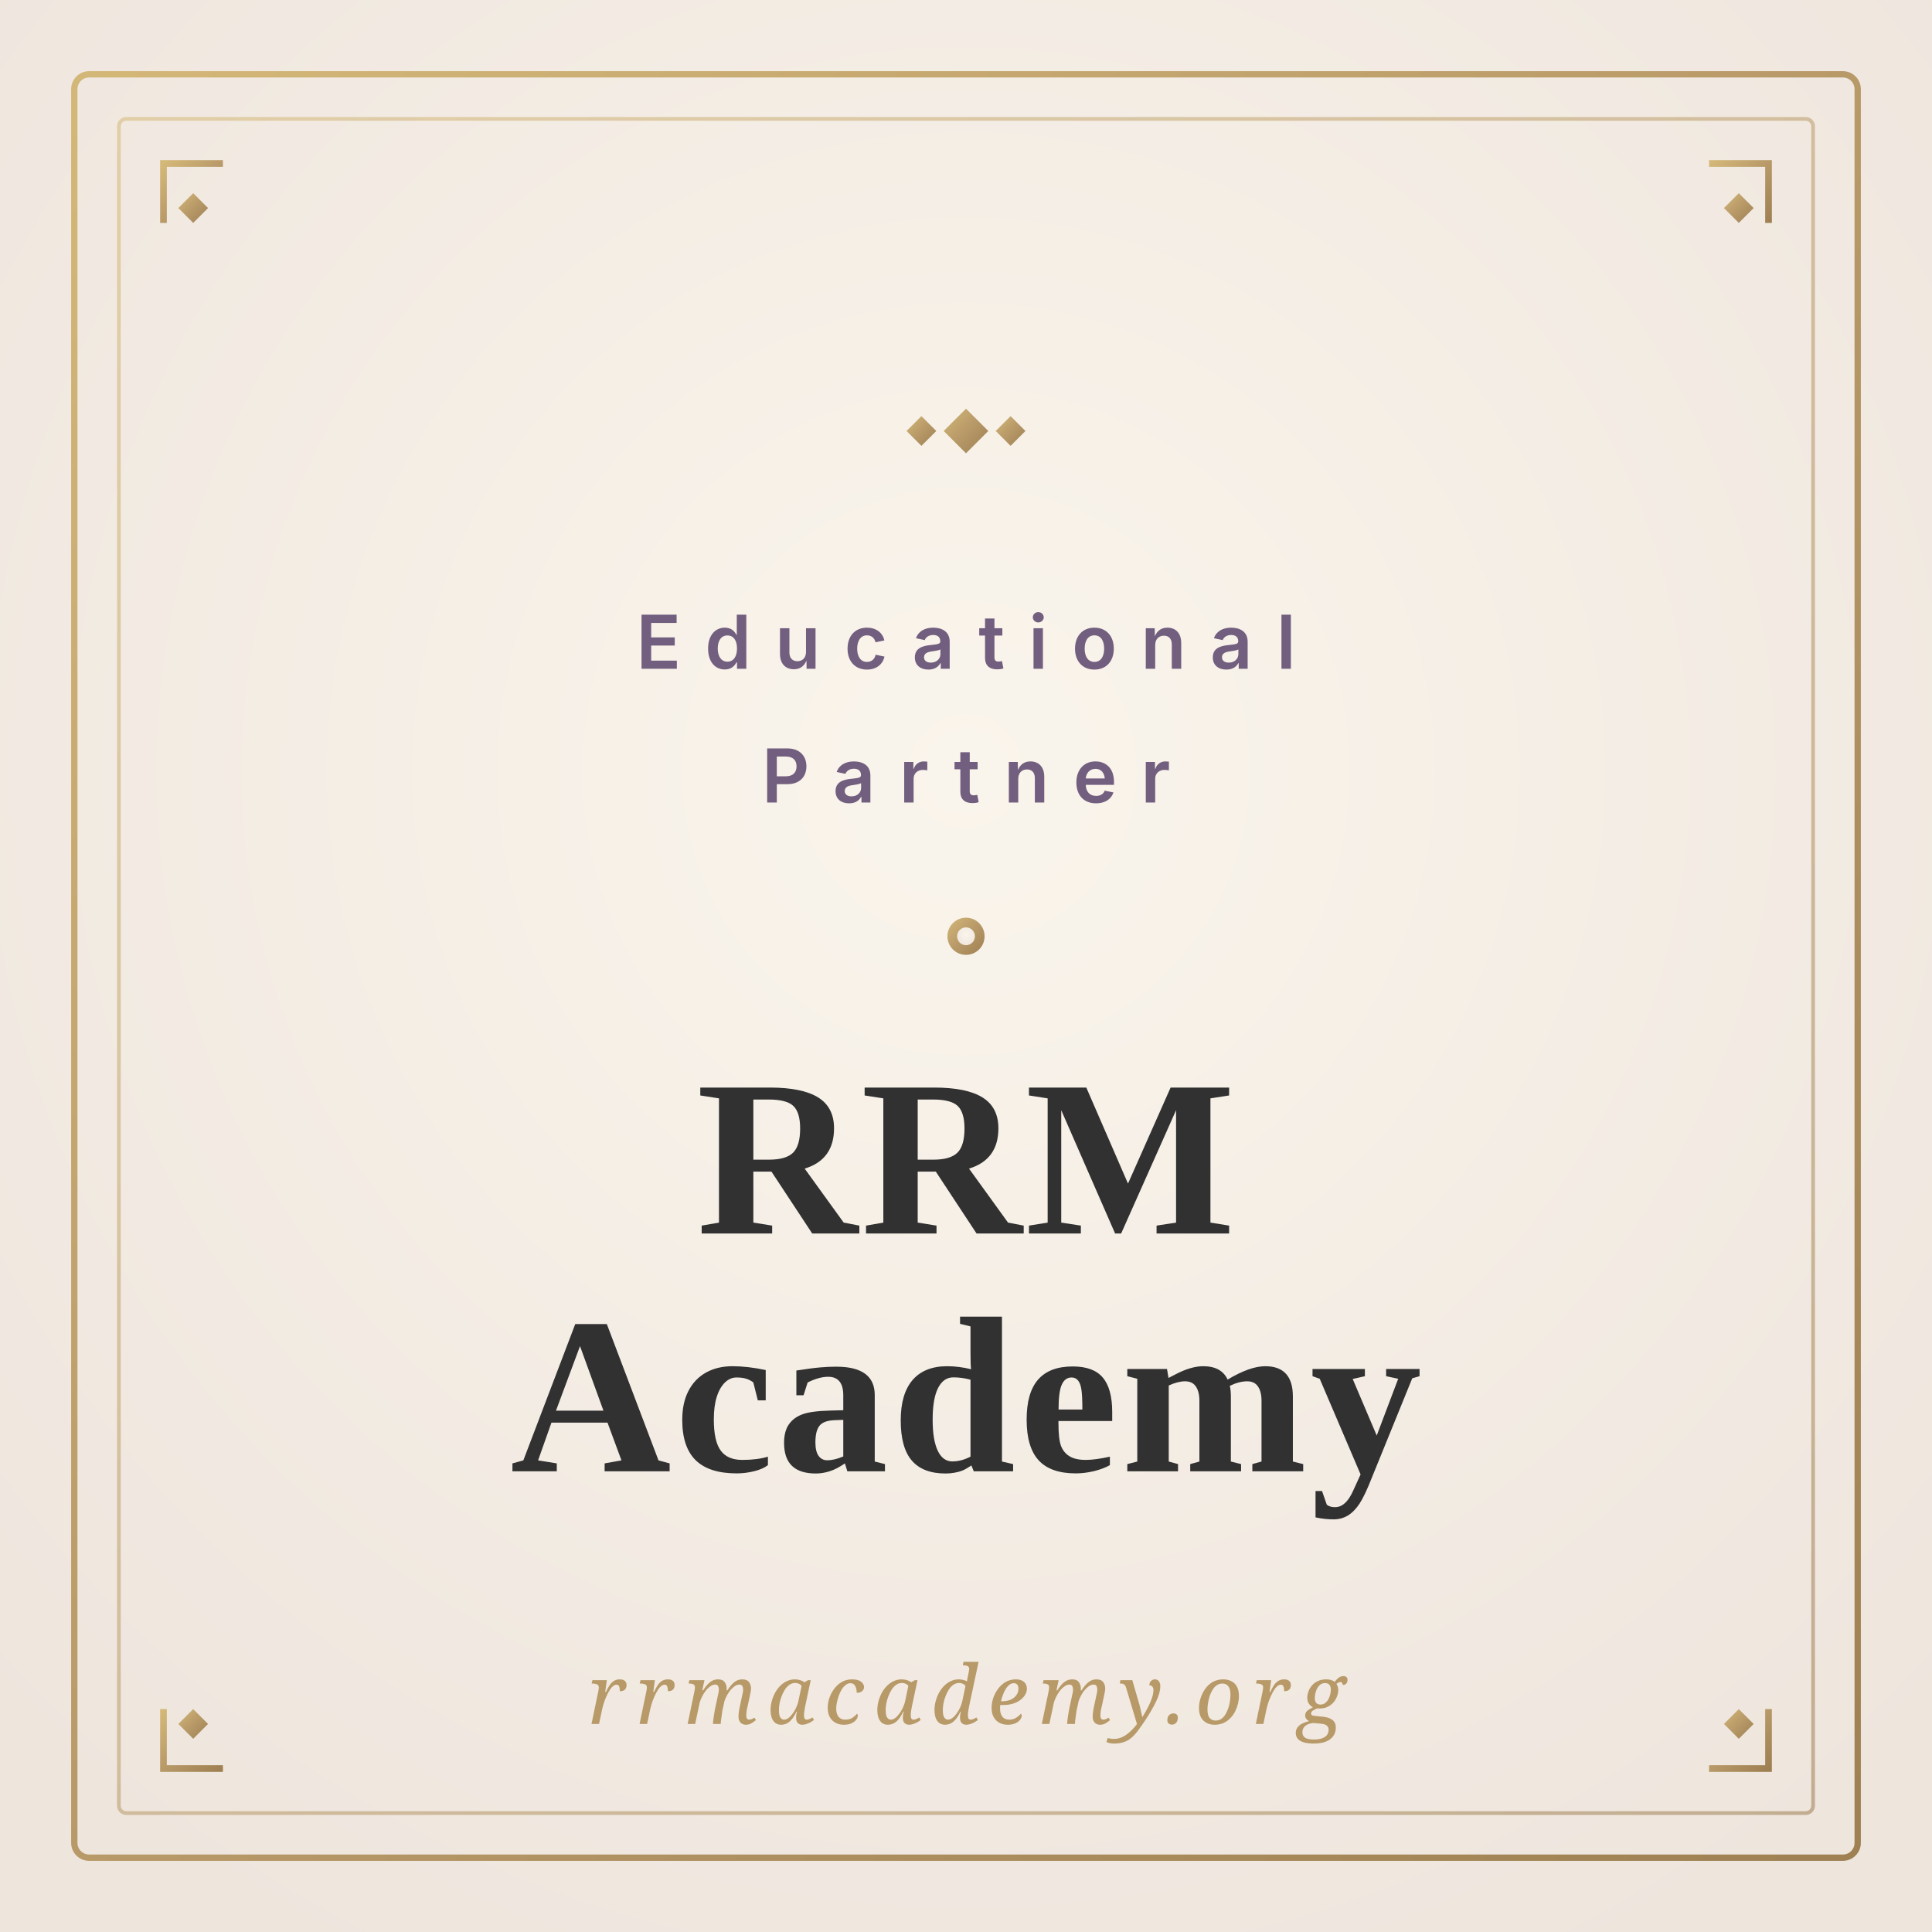
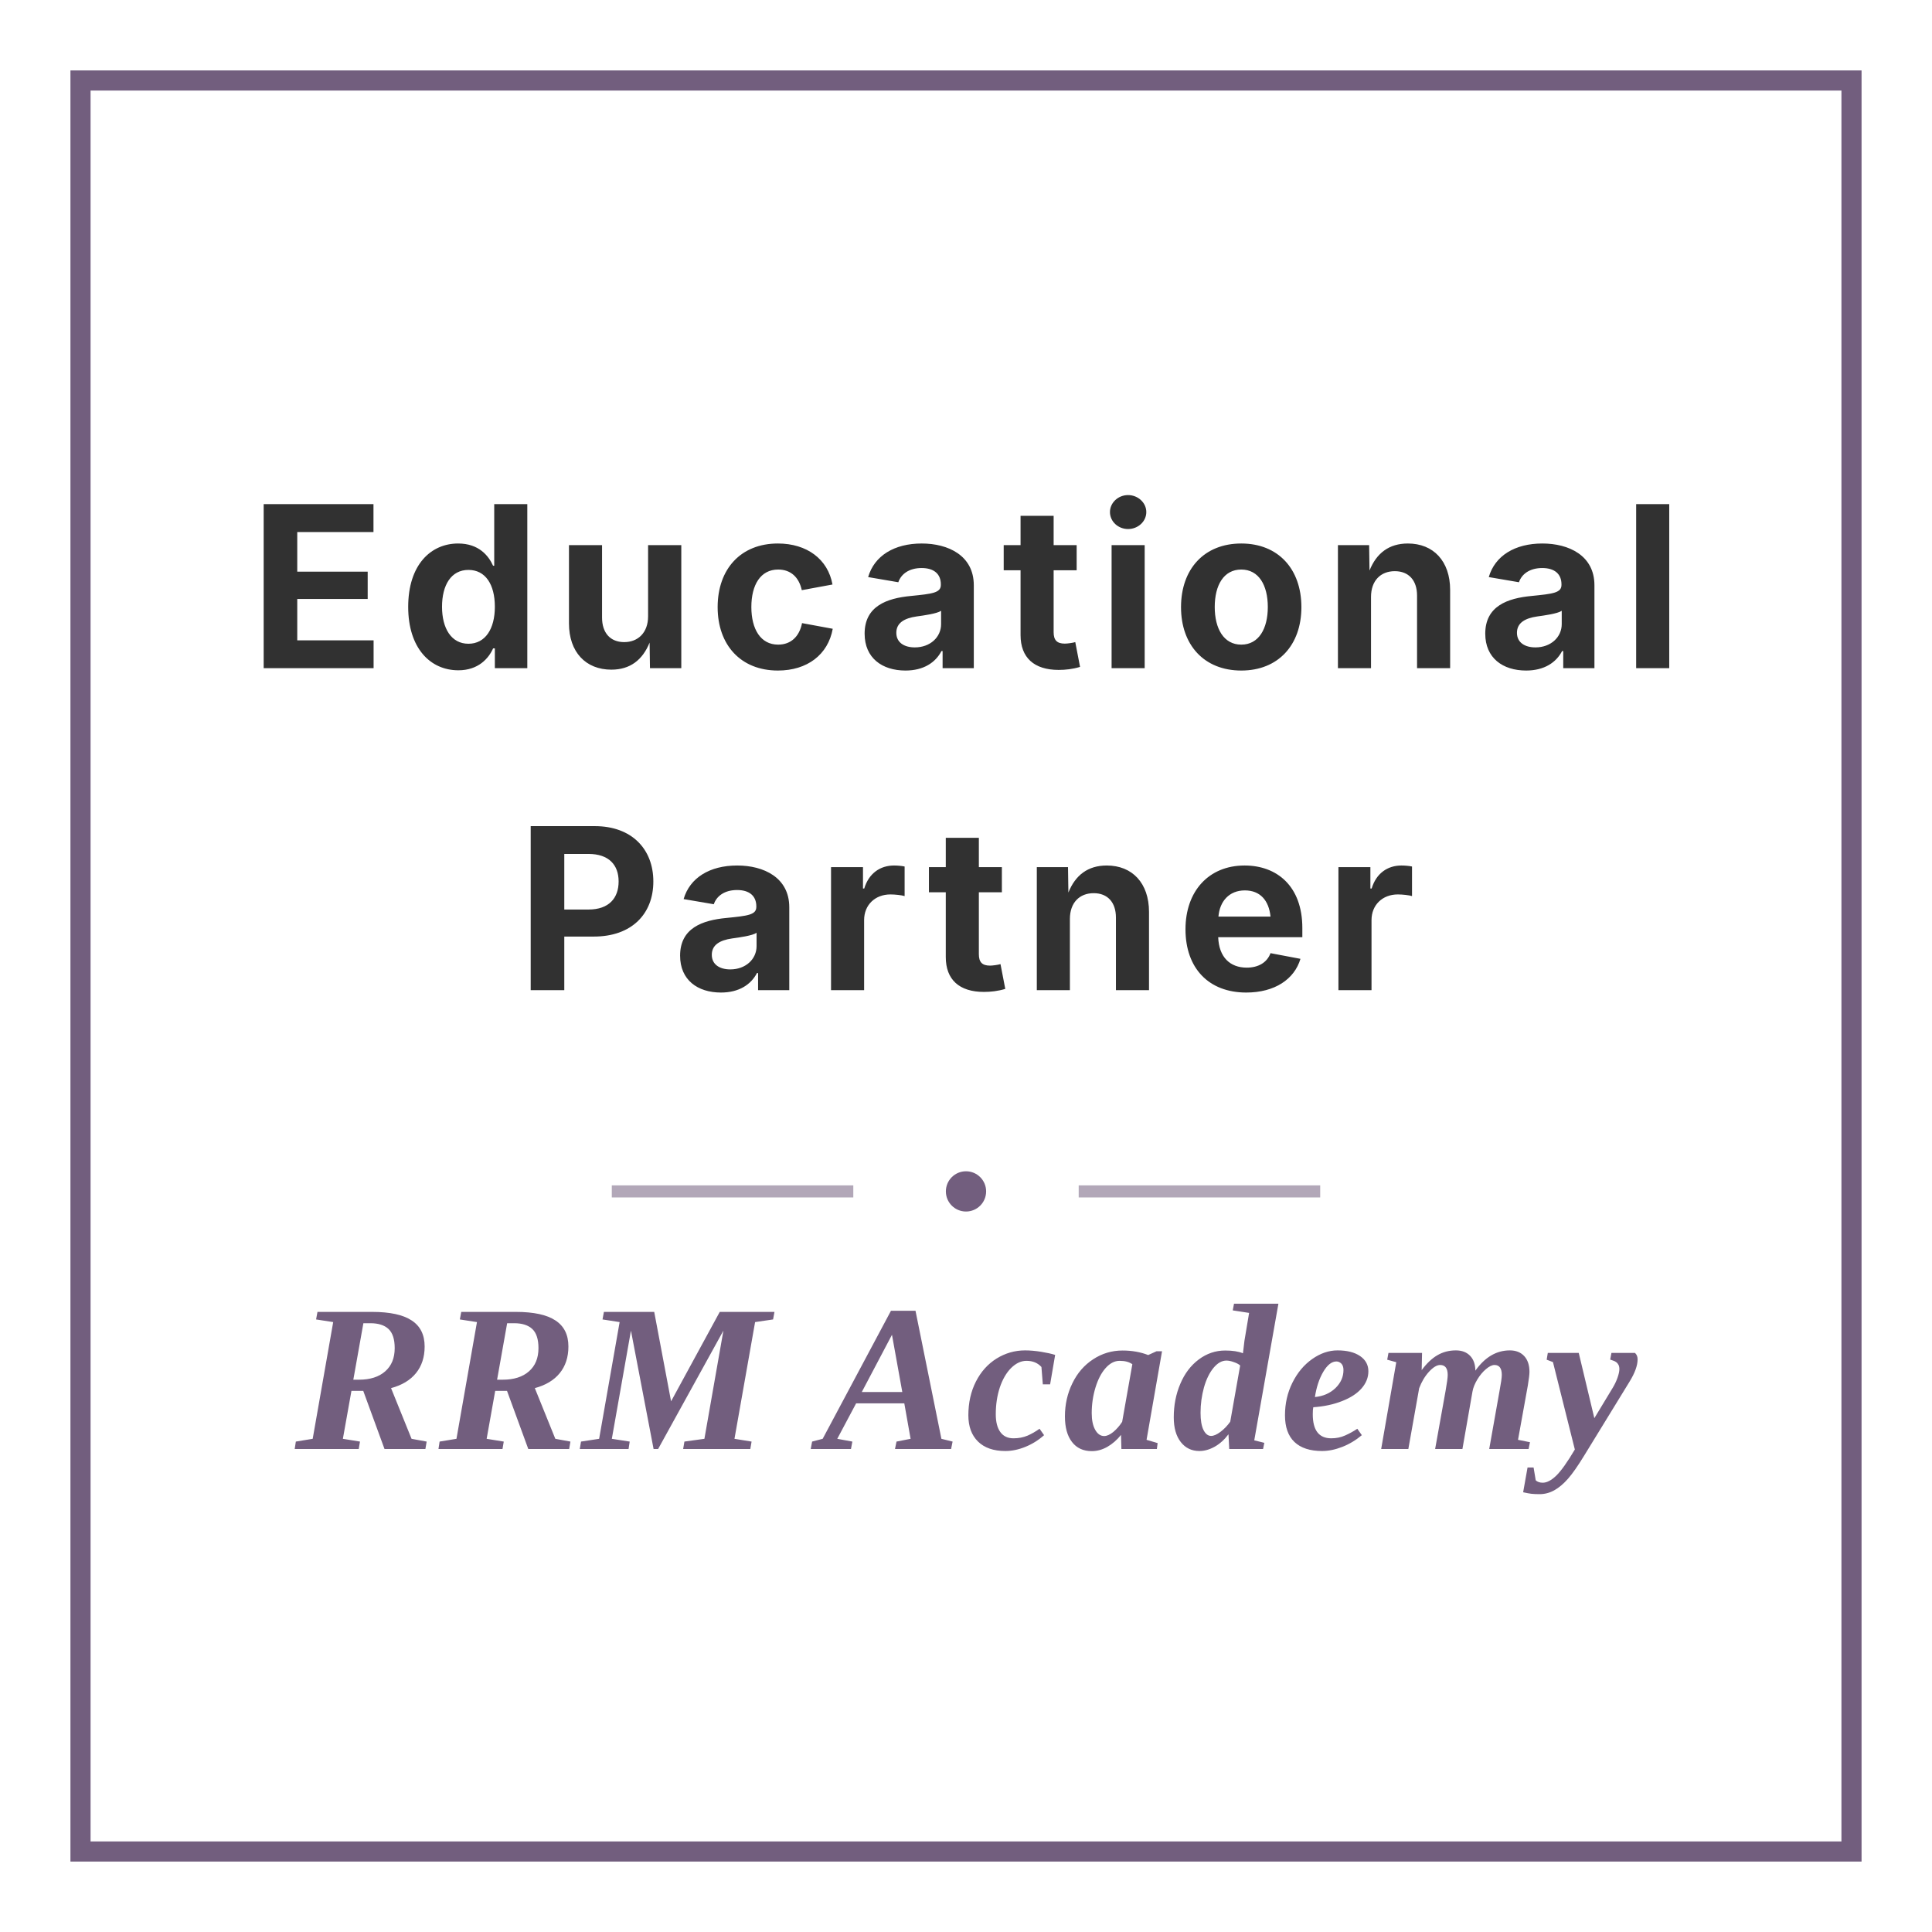
- <svg xmlns="http://www.w3.org/2000/svg" viewBox="0 0 260 260" role="img" aria-label="RRM Academy Educational Partner">
-   <defs>
-     <linearGradient id="gold-stack-light" x1="0" y1="0" x2="1" y2="1">
-       <stop offset="0%" stop-color="#d4b878" />
-       <stop offset="50%" stop-color="#b89968" />
-       <stop offset="100%" stop-color="#9e8052" />
-     </linearGradient>
-     <radialGradient id="cream-glow" cx="0.5" cy="0.4" r="0.7">
-       <stop offset="0%" stop-color="#faf5ec" />
-       <stop offset="100%" stop-color="#eee5dd" />
-     </radialGradient>
-   </defs>
+ <svg xmlns="http://www.w3.org/2000/svg" viewBox="0 0 240 240" role="img" aria-label="RRM Academy Educational Partner">
  <style>
-     .bg { fill: url(#cream-glow); }
-     .frame-outer { fill: none; stroke: url(#gold-stack-light); stroke-width: 0.85; }
-     .frame-inner { fill: none; stroke: url(#gold-stack-light); stroke-width: 0.5; opacity: 0.55; }
-     .rule { stroke: url(#gold-stack-light); stroke-width: 1; }
-     .ornament-fill { fill: url(#gold-stack-light); }
-     .ornament-stroke { fill: none; stroke: url(#gold-stack-light); stroke-width: 0.9; }
-     .eyebrow { fill: #725e7e; font-family: 'Inter', 'Helvetica Neue', Arial, sans-serif; font-size: 10px; font-weight: 600; letter-spacing: 0.32em; text-transform: uppercase; text-anchor: middle; }
-     .wordmark { fill: #313131; font-family: 'Cormorant Garamond', Georgia, 'Times New Roman', serif; font-size: 30px; font-weight: 600; letter-spacing: 0.015em; text-anchor: middle; }
-     .footer { fill: #725e7e; font-family: 'Inter', 'Helvetica Neue', Arial, sans-serif; font-size: 7.5px; font-weight: 500; letter-spacing: 0.35em; text-transform: uppercase; text-anchor: middle; }
-     .year { fill: #b89968; font-family: 'Cormorant Garamond', Georgia, serif; font-size: 11px; font-style: italic; font-weight: 400; letter-spacing: 0.12em; text-anchor: middle; }
+     .bg { fill: #ffffff; }
+     .frame { fill: none; stroke: #725e7e; stroke-width: 2.5; }
+     .rule { stroke: #725e7e; stroke-width: 1.5; opacity: 0.55; }
+     .dot { fill: #725e7e; }
+     .label { fill: #313131; font-family: 'Inter', 'Helvetica Neue', Arial, sans-serif; font-size: 28px; font-weight: 700; letter-spacing: 0.06em; text-transform: uppercase; text-anchor: middle; }
+     .wordmark { fill: #725e7e; font-family: 'Cormorant Garamond', Georgia, 'Times New Roman', serif; font-size: 26px; font-weight: 600; font-style: italic; letter-spacing: 0.02em; text-anchor: middle; }
  </style>
-   <rect class="bg" width="260" height="260" />
-   <rect class="frame-outer" x="10" y="10" width="240" height="240" rx="2" />
-   <rect class="frame-inner" x="16" y="16" width="228" height="228" rx="1" />
-   <g>
-     <path class="ornament-stroke" d="M 22 30 L 22 22 L 30 22" />
-     <path class="ornament-stroke" d="M 238 30 L 238 22 L 230 22" />
-     <path class="ornament-stroke" d="M 22 230 L 22 238 L 30 238" />
-     <path class="ornament-stroke" d="M 238 230 L 238 238 L 230 238" />
-     <path class="ornament-fill" d="M 26 26 L 28 28 L 26 30 L 24 28 Z" />
-     <path class="ornament-fill" d="M 234 26 L 236 28 L 234 30 L 232 28 Z" />
-     <path class="ornament-fill" d="M 26 230 L 28 232 L 26 234 L 24 232 Z" />
-     <path class="ornament-fill" d="M 234 230 L 236 232 L 234 234 L 232 232 Z" />
-   </g>
-   <g transform="translate(130, 58)">
-     <path class="ornament-fill" d="M -8 0 L -6 -2 L -4 0 L -6 2 Z" />
-     <path class="ornament-fill" d="M 0 -3 L 3 0 L 0 3 L -3 0 Z" />
-     <path class="ornament-fill" d="M 4 0 L 6 -2 L 8 0 L 6 2 Z" />
-   </g>
-   <text class="eyebrow" x="130" y="90">Educational</text>
-   <text class="eyebrow" x="130" y="108">Partner</text>
-   <line class="rule" x1="76" y1="126" x2="184" y2="126" />
-   <circle class="ornament-fill" cx="130" cy="126" r="2.5" />
-   <circle class="bg" cx="130" cy="126" r="1.2" />
-   <text class="wordmark" x="130" y="166">RRM</text>
-   <text class="wordmark" x="130" y="198">Academy</text>
-   <line class="rule" x1="86" y1="214" x2="174" y2="214" opacity="0.5" />
-   <text class="year" x="130" y="232">rrmacademy.org</text>
+   <rect class="bg" width="240" height="240" />
+   <rect class="frame" x="10" y="10" width="220" height="220" />
+   <text class="label" x="120" y="83">Educational</text>
+   <text class="label" x="120" y="123">Partner</text>
+   <line class="rule" x1="76" y1="148" x2="106" y2="148" />
+   <circle class="dot" cx="120" cy="148" r="2.5" />
+   <line class="rule" x1="134" y1="148" x2="164" y2="148" />
+   <text class="wordmark" x="120" y="180">RRM Academy</text>
</svg>
